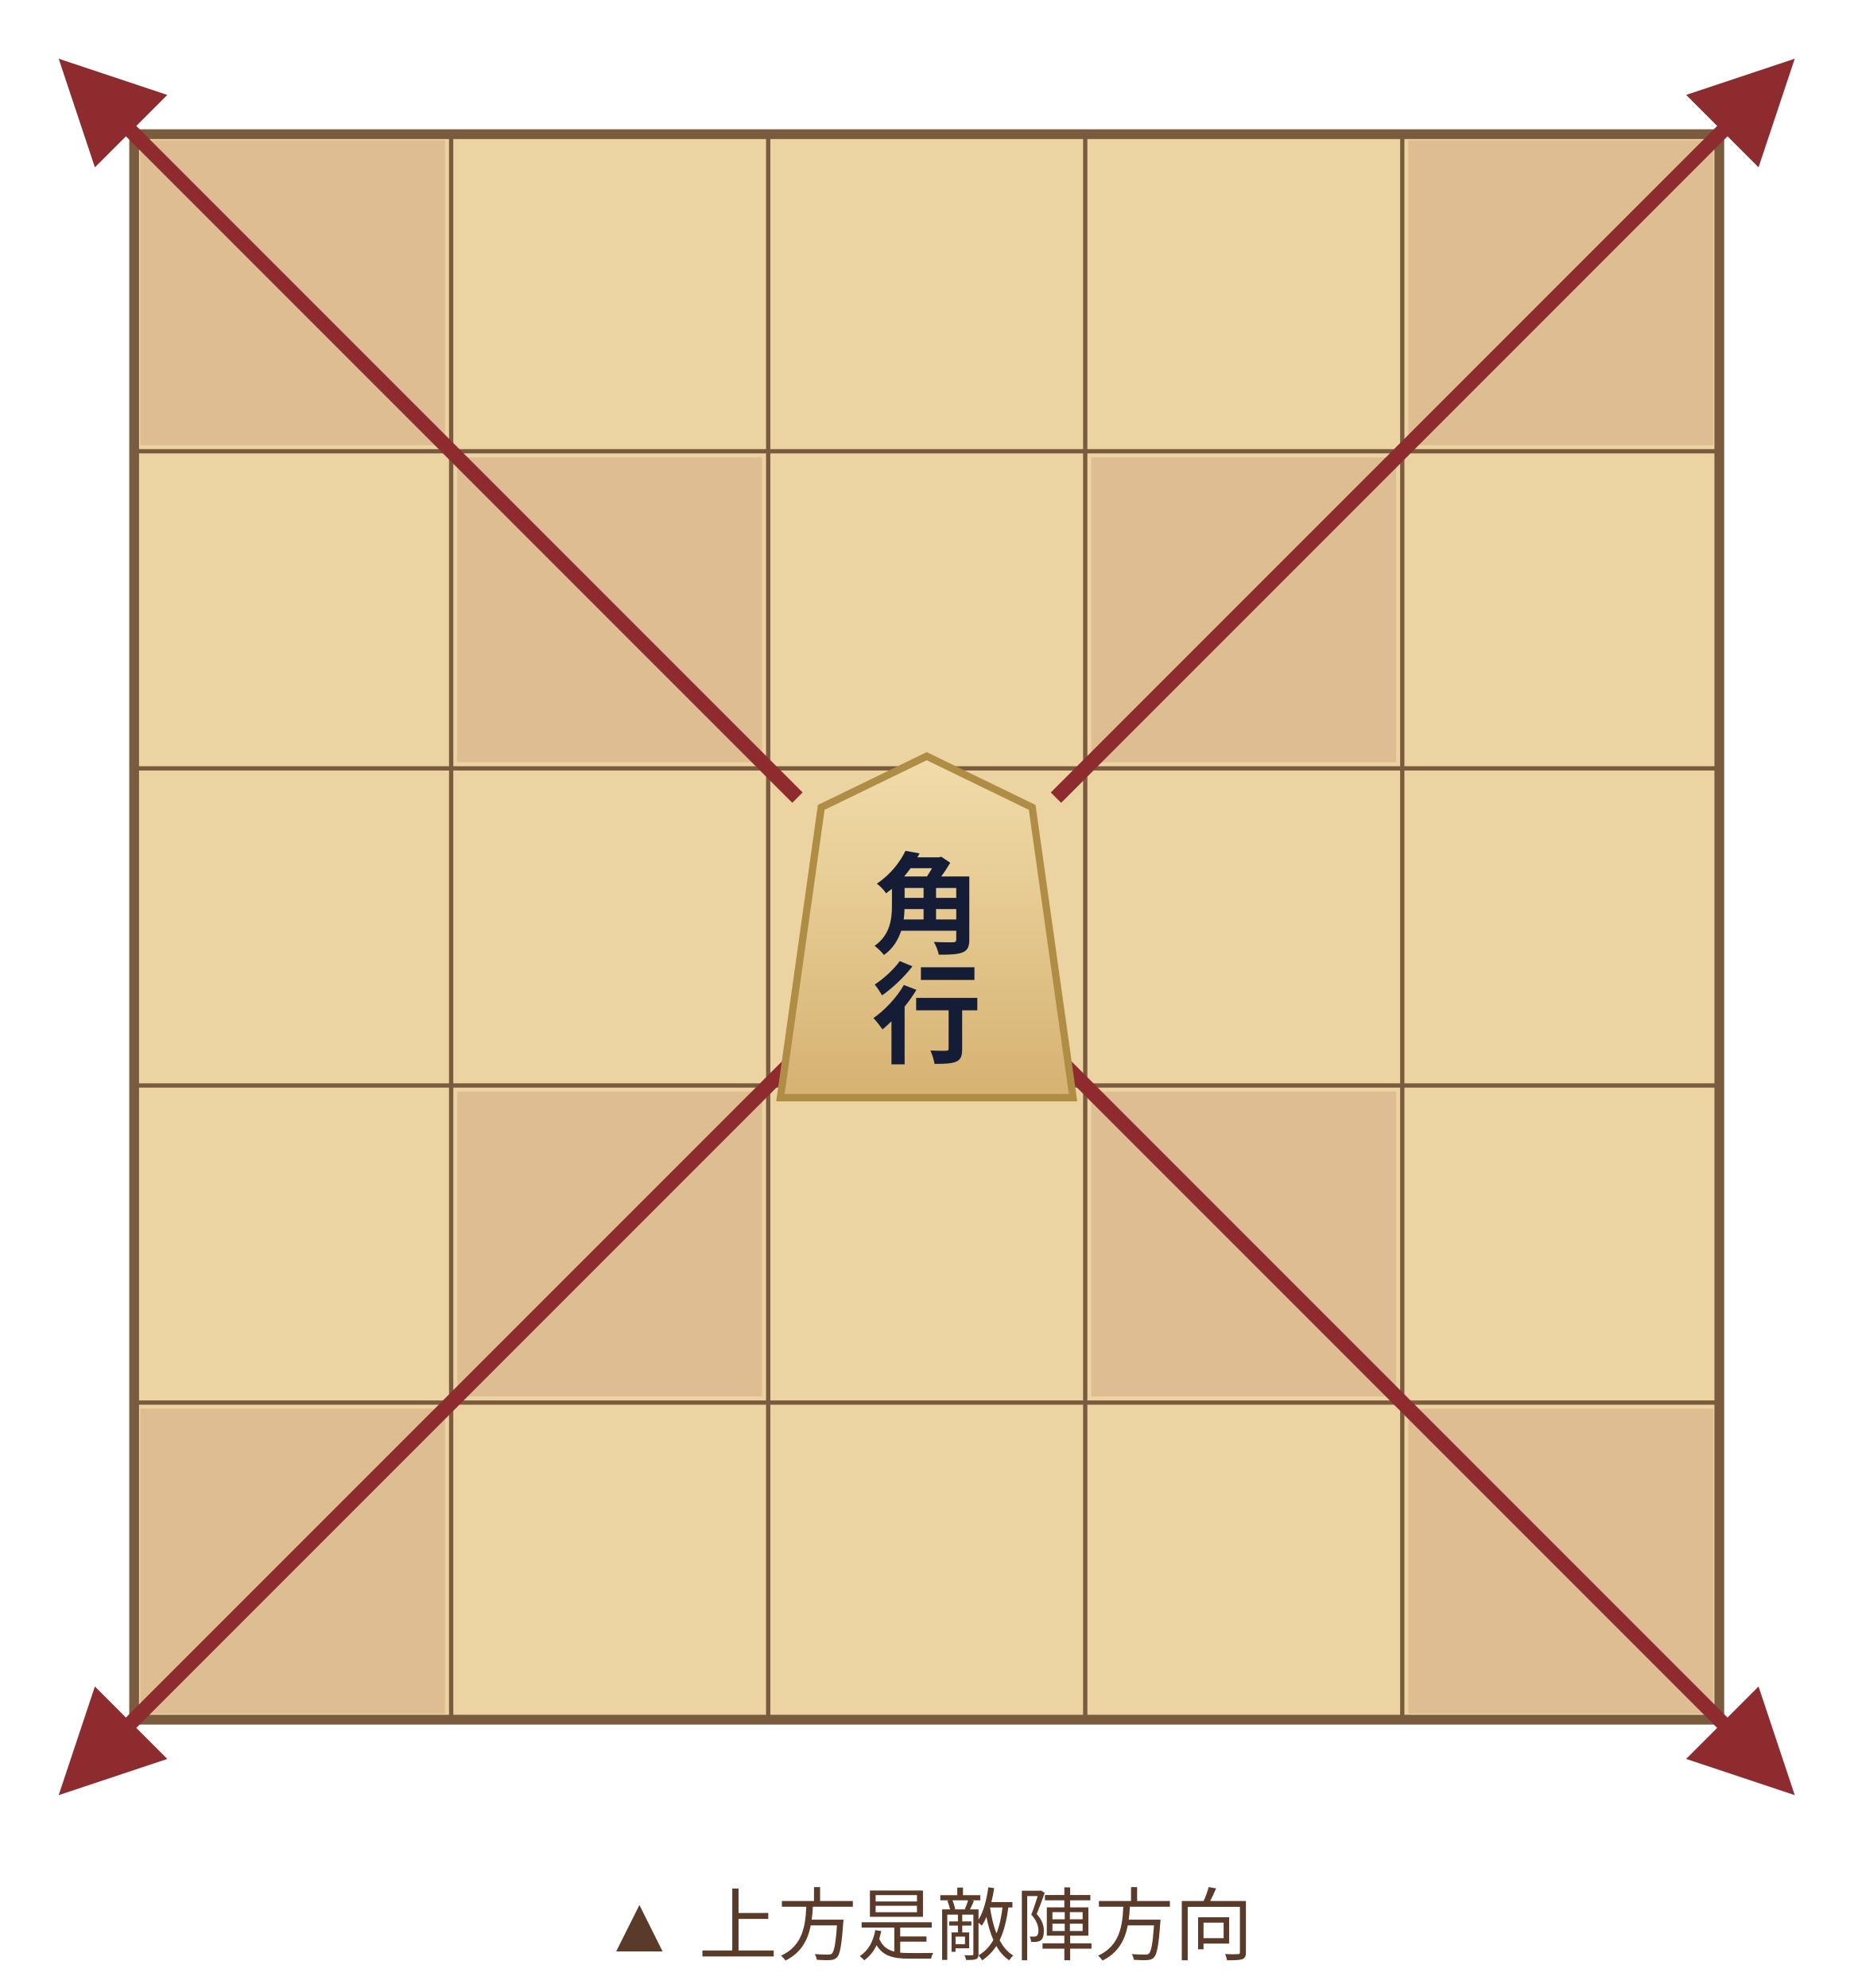
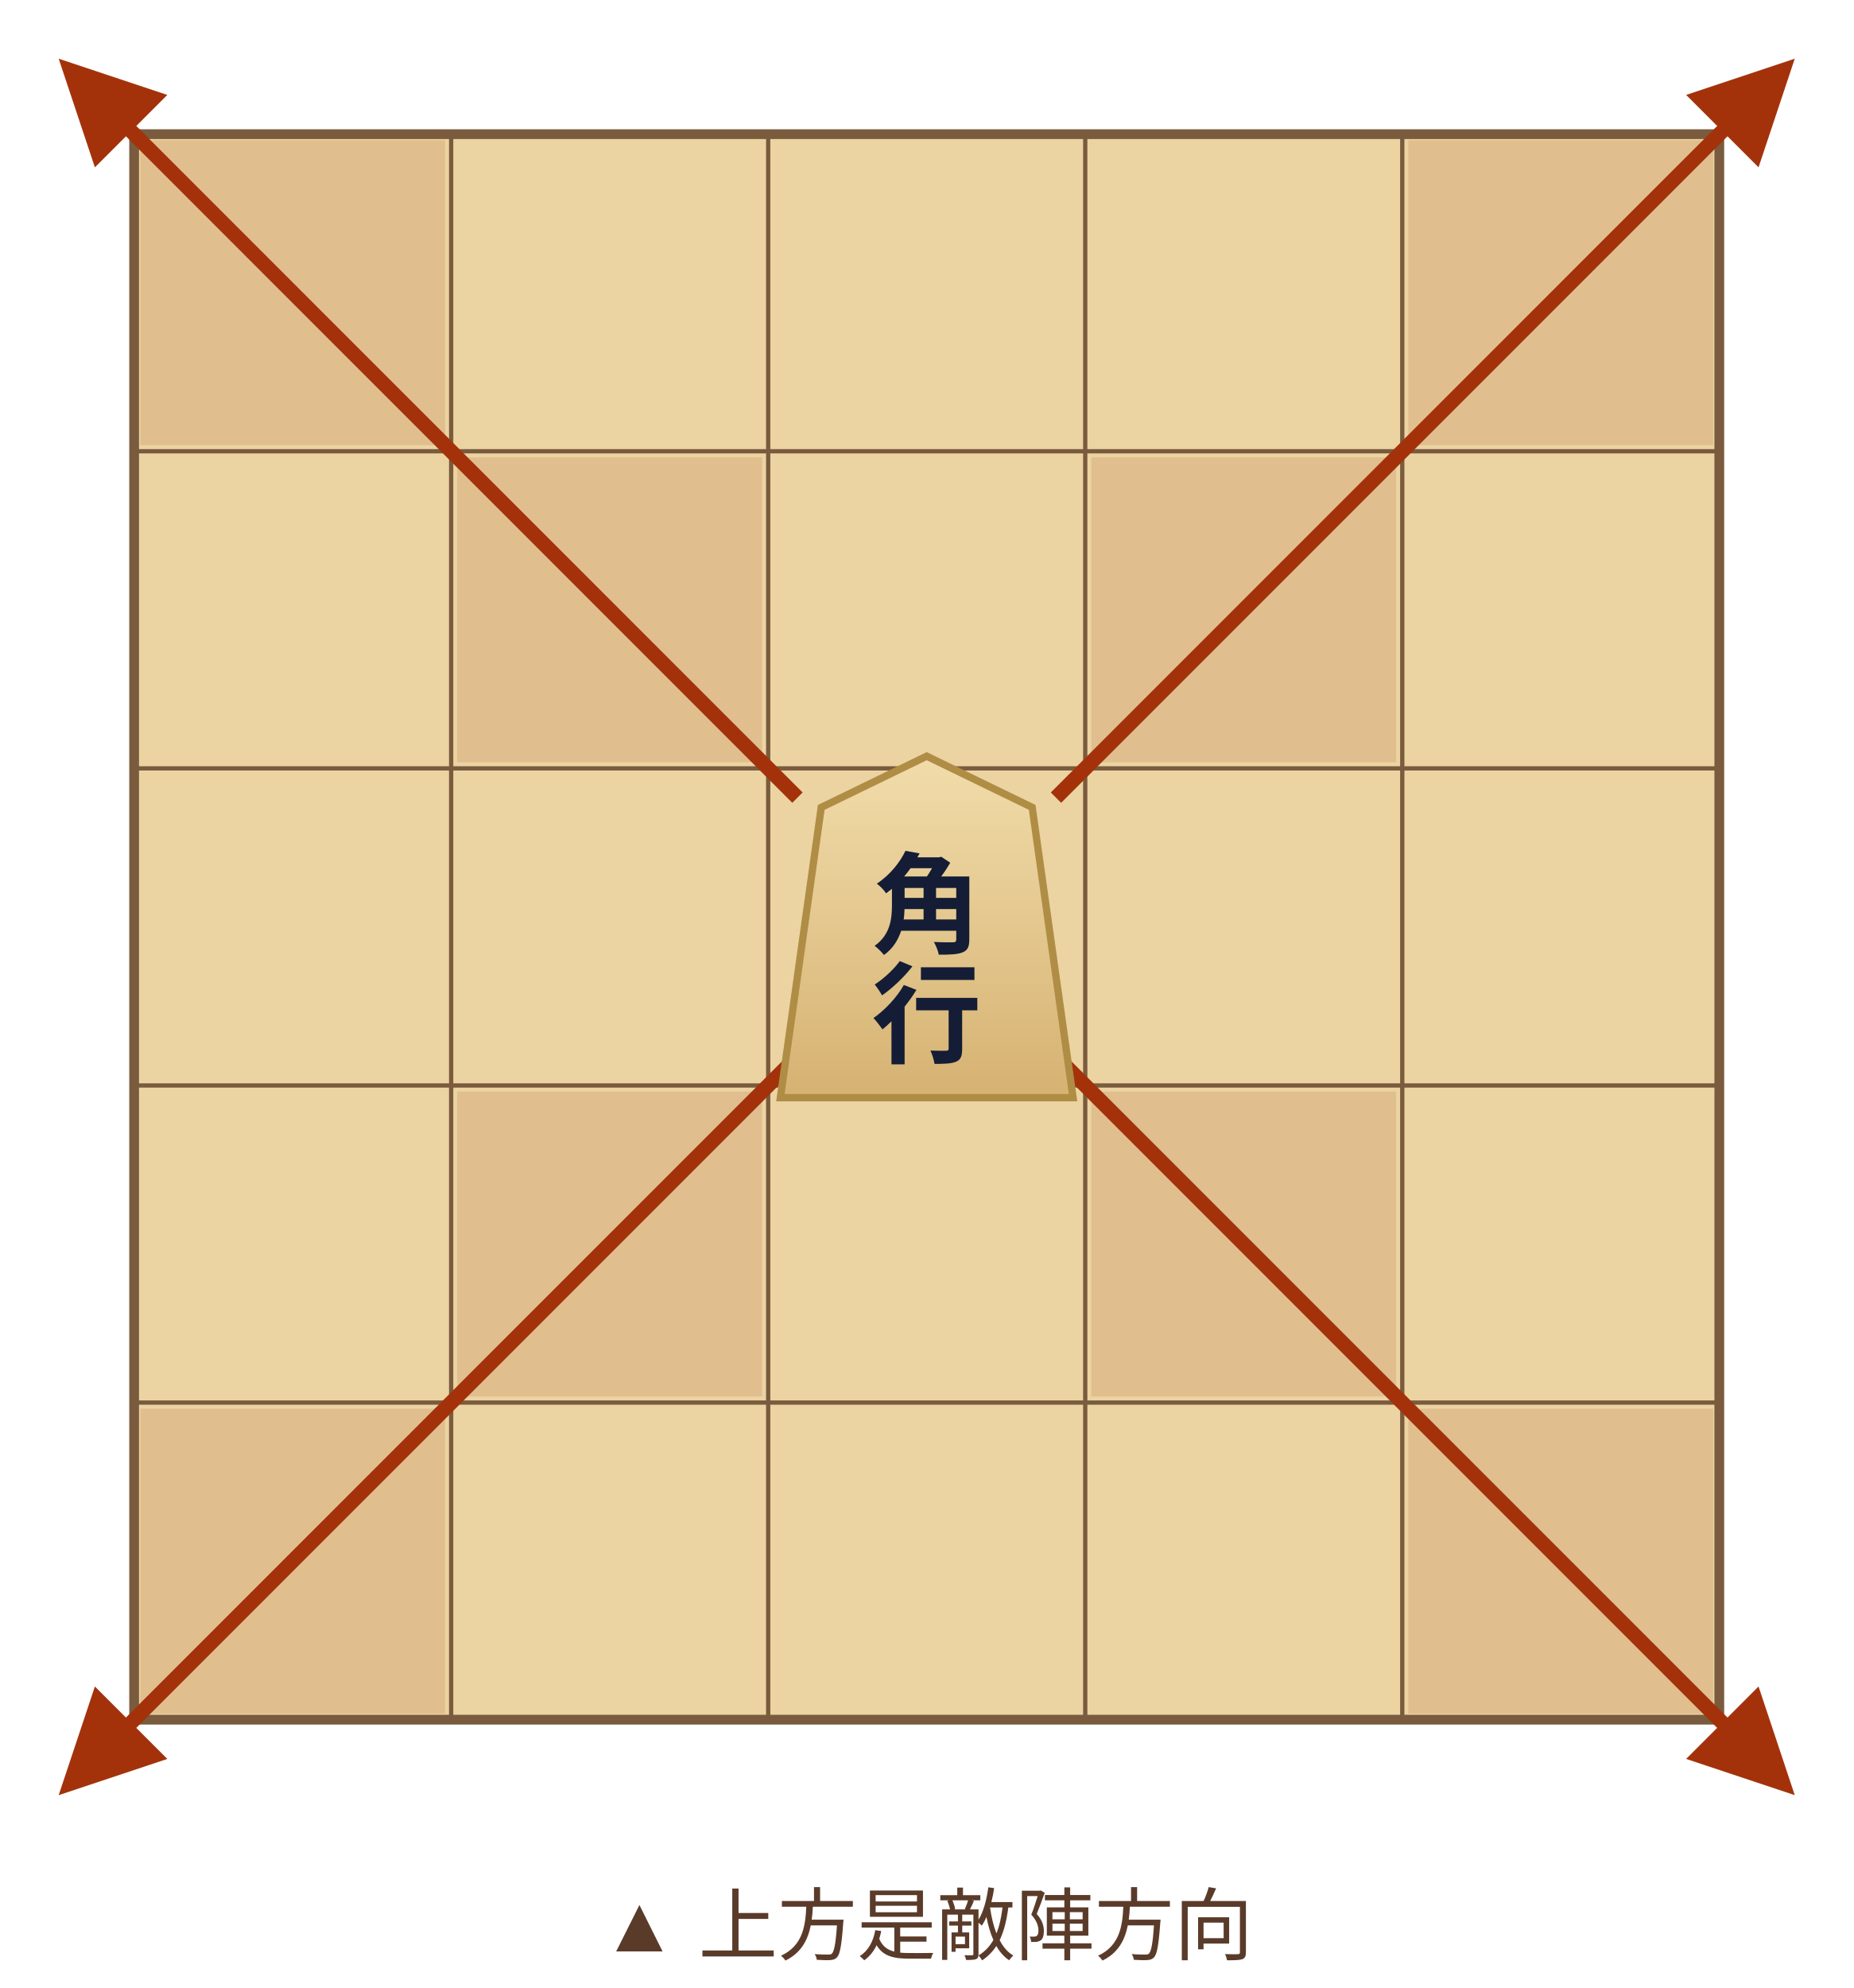
<svg xmlns="http://www.w3.org/2000/svg" class="dg" viewBox="0 0 304 326" width="304" height="326" role="img" aria-label="角行的走法">
  <defs>
    <linearGradient id="wood-mv-bishop" x1="0" y1="0" x2="0" y2="1">
      <stop offset="0" stop-color="#F1DCAA" />
      <stop offset="1" stop-color="#D6B272" />
    </linearGradient>
    <marker id="ar-mv-bishop" viewBox="0 0 10 10" refX="8" refY="5" markerWidth="7" markerHeight="7" orient="auto-start-reverse">
-       <path d="M0,0 L10,5 L0,10 z" fill="#8E2B2F" />
+       <path d="M0,0 L10,5 L0,10 z" fill="#A3320B" />
    </marker>
  </defs>
  <rect x="22" y="22" width="260" height="260" fill="#EBD4A2" stroke="#7A5B3E" stroke-width="1.6" />
  <line x1="74" y1="22" x2="74" y2="282" stroke="#7A5B3E" stroke-width="0.7" />
  <line x1="22" y1="74" x2="282" y2="74" stroke="#7A5B3E" stroke-width="0.7" />
  <line x1="126" y1="22" x2="126" y2="282" stroke="#7A5B3E" stroke-width="0.7" />
  <line x1="22" y1="126" x2="282" y2="126" stroke="#7A5B3E" stroke-width="0.7" />
  <line x1="178" y1="22" x2="178" y2="282" stroke="#7A5B3E" stroke-width="0.7" />
  <line x1="22" y1="178" x2="282" y2="178" stroke="#7A5B3E" stroke-width="0.7" />
  <line x1="230" y1="22" x2="230" y2="282" stroke="#7A5B3E" stroke-width="0.7" />
  <line x1="22" y1="230" x2="282" y2="230" stroke="#7A5B3E" stroke-width="0.7" />
-   <rect x="75" y="75" width="50" height="50" fill="#8E2B2F" opacity="0.14" />
-   <rect x="23" y="23" width="50" height="50" fill="#8E2B2F" opacity="0.14" />
-   <line x1="130.8" y1="130.8" x2="12.0" y2="12.0" stroke="#8E2B2F" stroke-width="2.4" marker-end="url(#ar-mv-bishop)" />
-   <rect x="179" y="75" width="50" height="50" fill="#8E2B2F" opacity="0.14" />
-   <rect x="231" y="23" width="50" height="50" fill="#8E2B2F" opacity="0.14" />
-   <line x1="173.2" y1="130.8" x2="292.0" y2="12.0" stroke="#8E2B2F" stroke-width="2.4" marker-end="url(#ar-mv-bishop)" />
-   <rect x="75" y="179" width="50" height="50" fill="#8E2B2F" opacity="0.14" />
-   <rect x="23" y="231" width="50" height="50" fill="#8E2B2F" opacity="0.14" />
-   <line x1="130.8" y1="173.2" x2="12.0" y2="292.0" stroke="#8E2B2F" stroke-width="2.4" marker-end="url(#ar-mv-bishop)" />
-   <rect x="179" y="179" width="50" height="50" fill="#8E2B2F" opacity="0.14" />
-   <rect x="231" y="231" width="50" height="50" fill="#8E2B2F" opacity="0.14" />
-   <line x1="173.2" y1="173.2" x2="292.0" y2="292.0" stroke="#8E2B2F" stroke-width="2.4" marker-end="url(#ar-mv-bishop)" />
+   <rect x="75" y="75" width="50" height="50" fill="#A3320B" opacity="0.14" />
+   <rect x="23" y="23" width="50" height="50" fill="#A3320B" opacity="0.14" />
+   <line x1="130.8" y1="130.8" x2="12.0" y2="12.0" stroke="#A3320B" stroke-width="2.4" marker-end="url(#ar-mv-bishop)" />
+   <rect x="179" y="75" width="50" height="50" fill="#A3320B" opacity="0.14" />
+   <rect x="231" y="23" width="50" height="50" fill="#A3320B" opacity="0.14" />
+   <line x1="173.2" y1="130.8" x2="292.0" y2="12.0" stroke="#A3320B" stroke-width="2.4" marker-end="url(#ar-mv-bishop)" />
+   <rect x="75" y="179" width="50" height="50" fill="#A3320B" opacity="0.14" />
+   <rect x="23" y="231" width="50" height="50" fill="#A3320B" opacity="0.14" />
+   <line x1="130.8" y1="173.2" x2="12.0" y2="292.0" stroke="#A3320B" stroke-width="2.4" marker-end="url(#ar-mv-bishop)" />
+   <rect x="179" y="179" width="50" height="50" fill="#A3320B" opacity="0.14" />
+   <rect x="231" y="231" width="50" height="50" fill="#A3320B" opacity="0.14" />
+   <line x1="173.2" y1="173.2" x2="292.0" y2="292.0" stroke="#A3320B" stroke-width="2.4" marker-end="url(#ar-mv-bishop)" />
  <g transform="translate(152.0,152.0)">
    <polygon points="0.0,-28.0 17.3,-19.6 24.0,28.0 -24.0,28.0 -17.3,-19.6" fill="url(#wood-mv-bishop)" stroke="#B08D45" stroke-width="1.2" />
    <text x="0" y="2.9" font-size="18.0" text-anchor="middle" fill="#141D35" font-weight="700">角</text>
    <text x="0" y="20.9" font-size="18.0" text-anchor="middle" fill="#141D35" font-weight="700">行</text>
  </g>
  <text x="152.0" y="320" font-size="13" text-anchor="middle" fill="#5A3B2A">▲ 上方是敵陣方向</text>
</svg>
